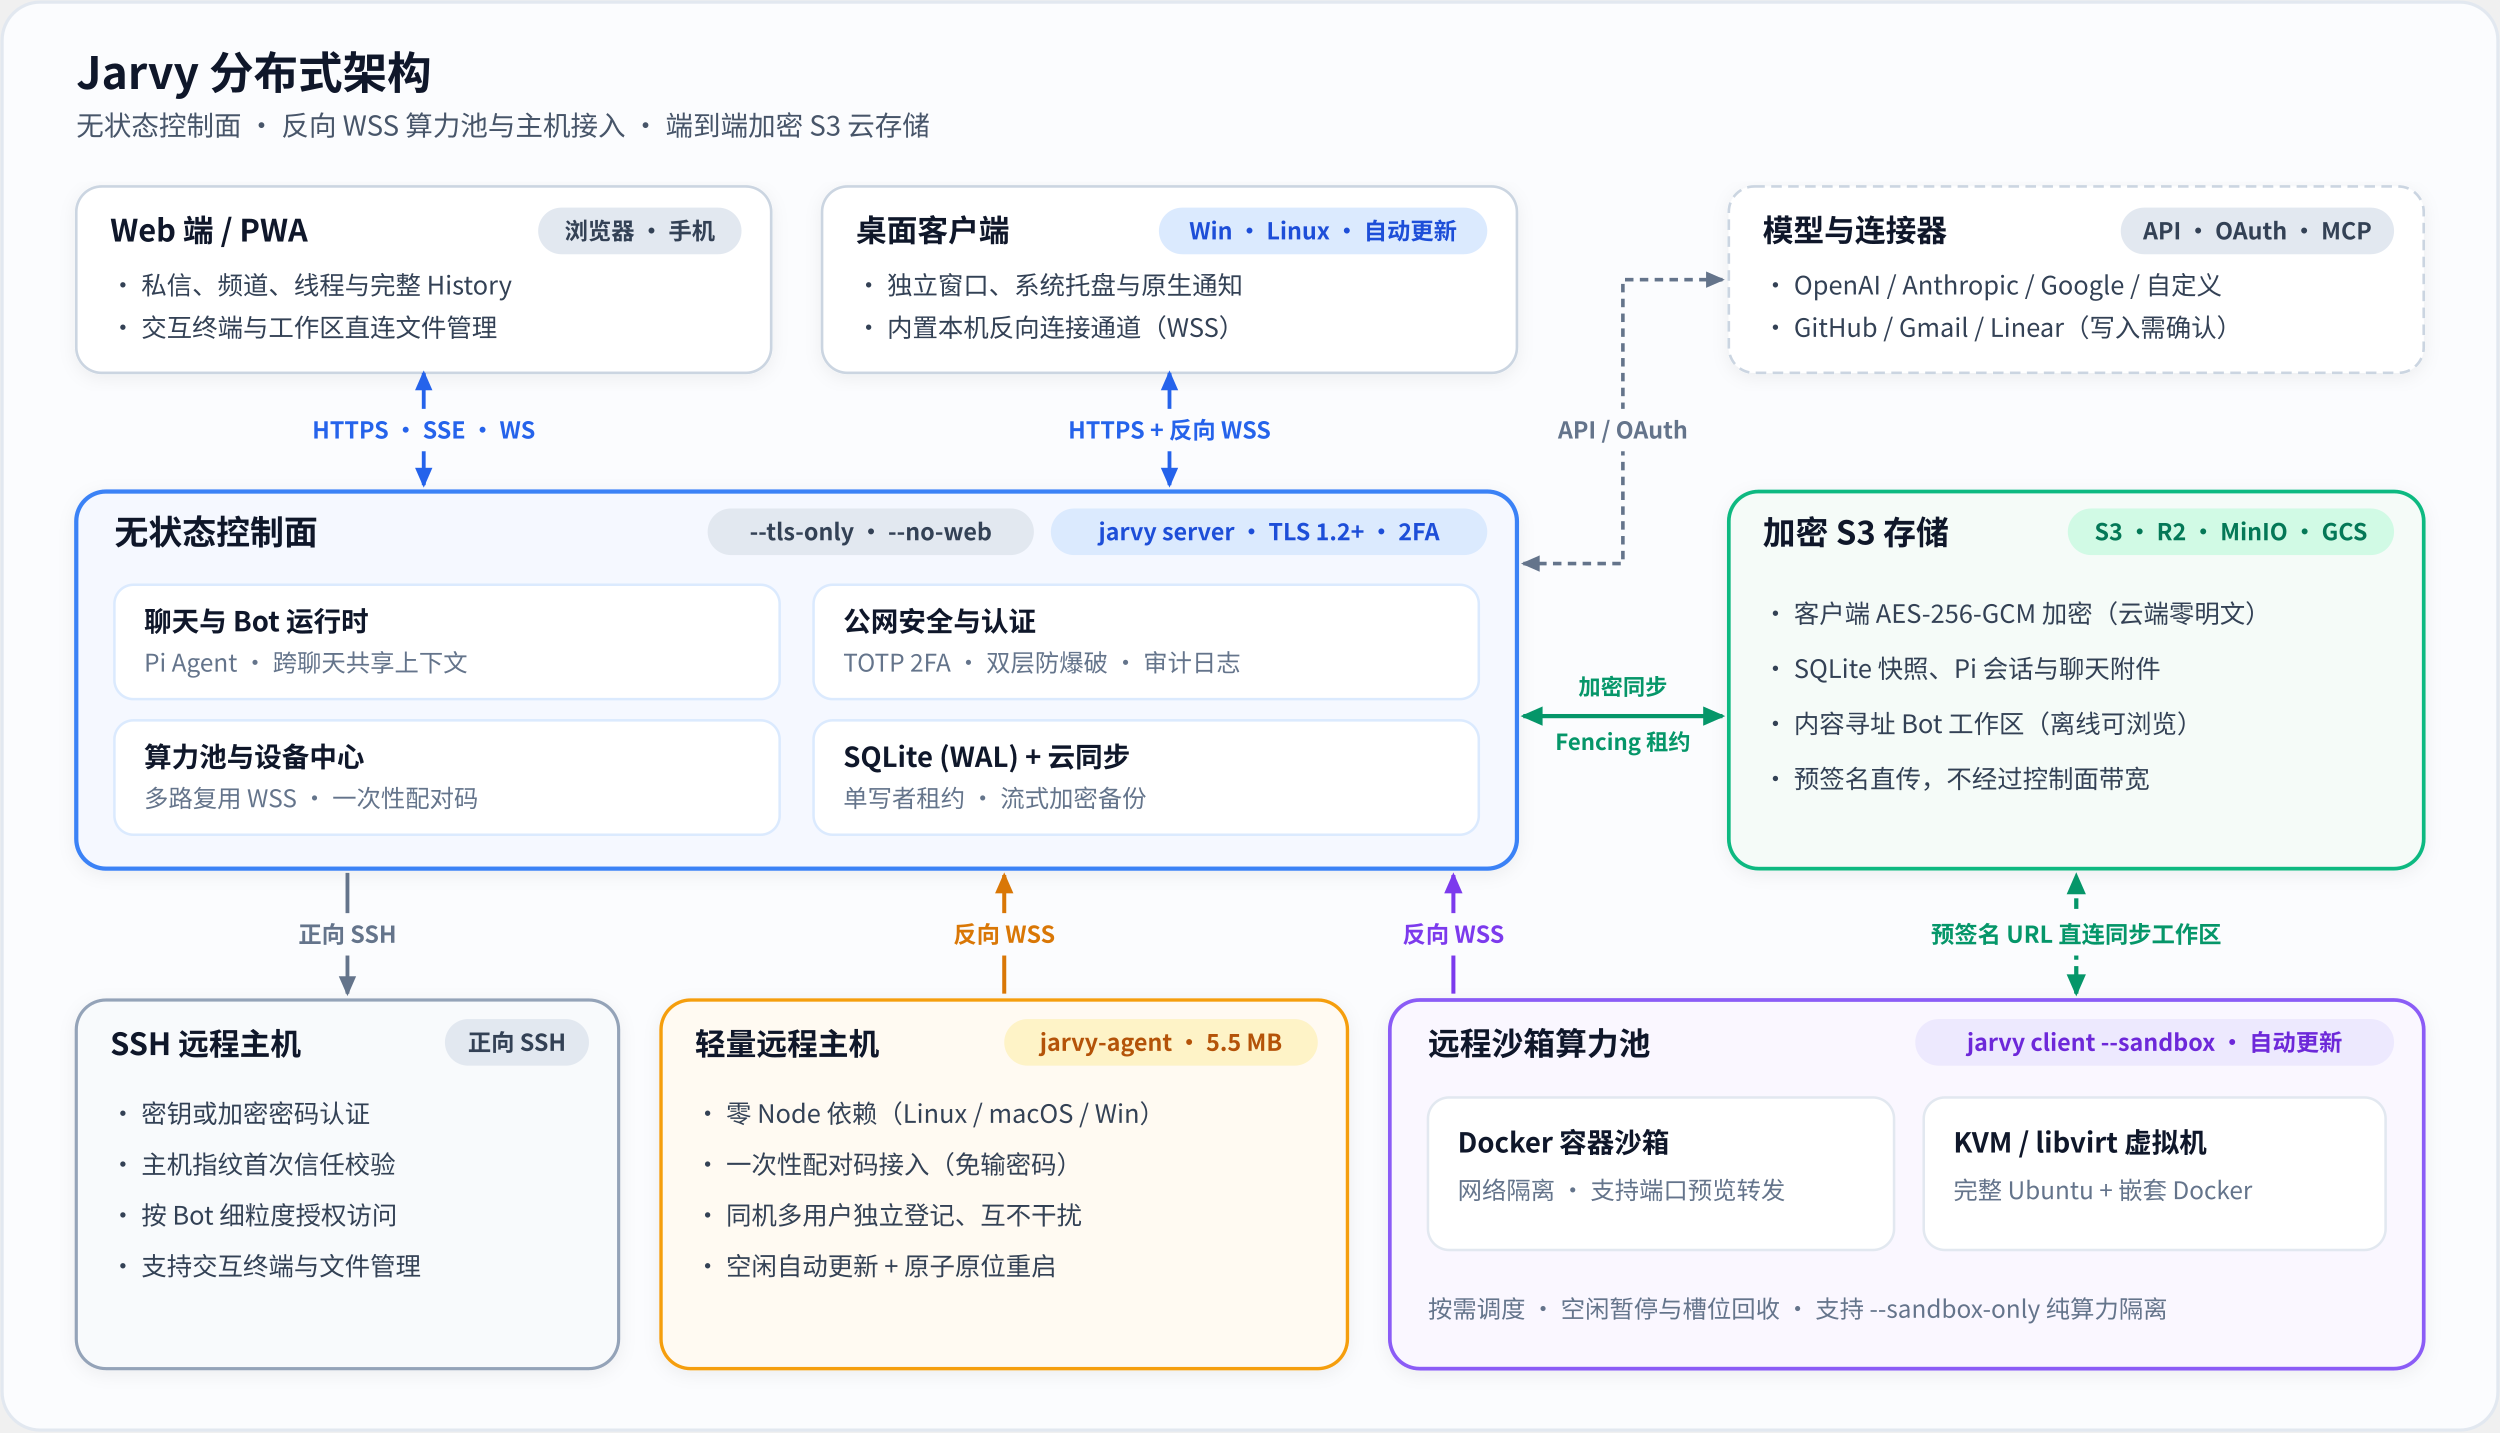
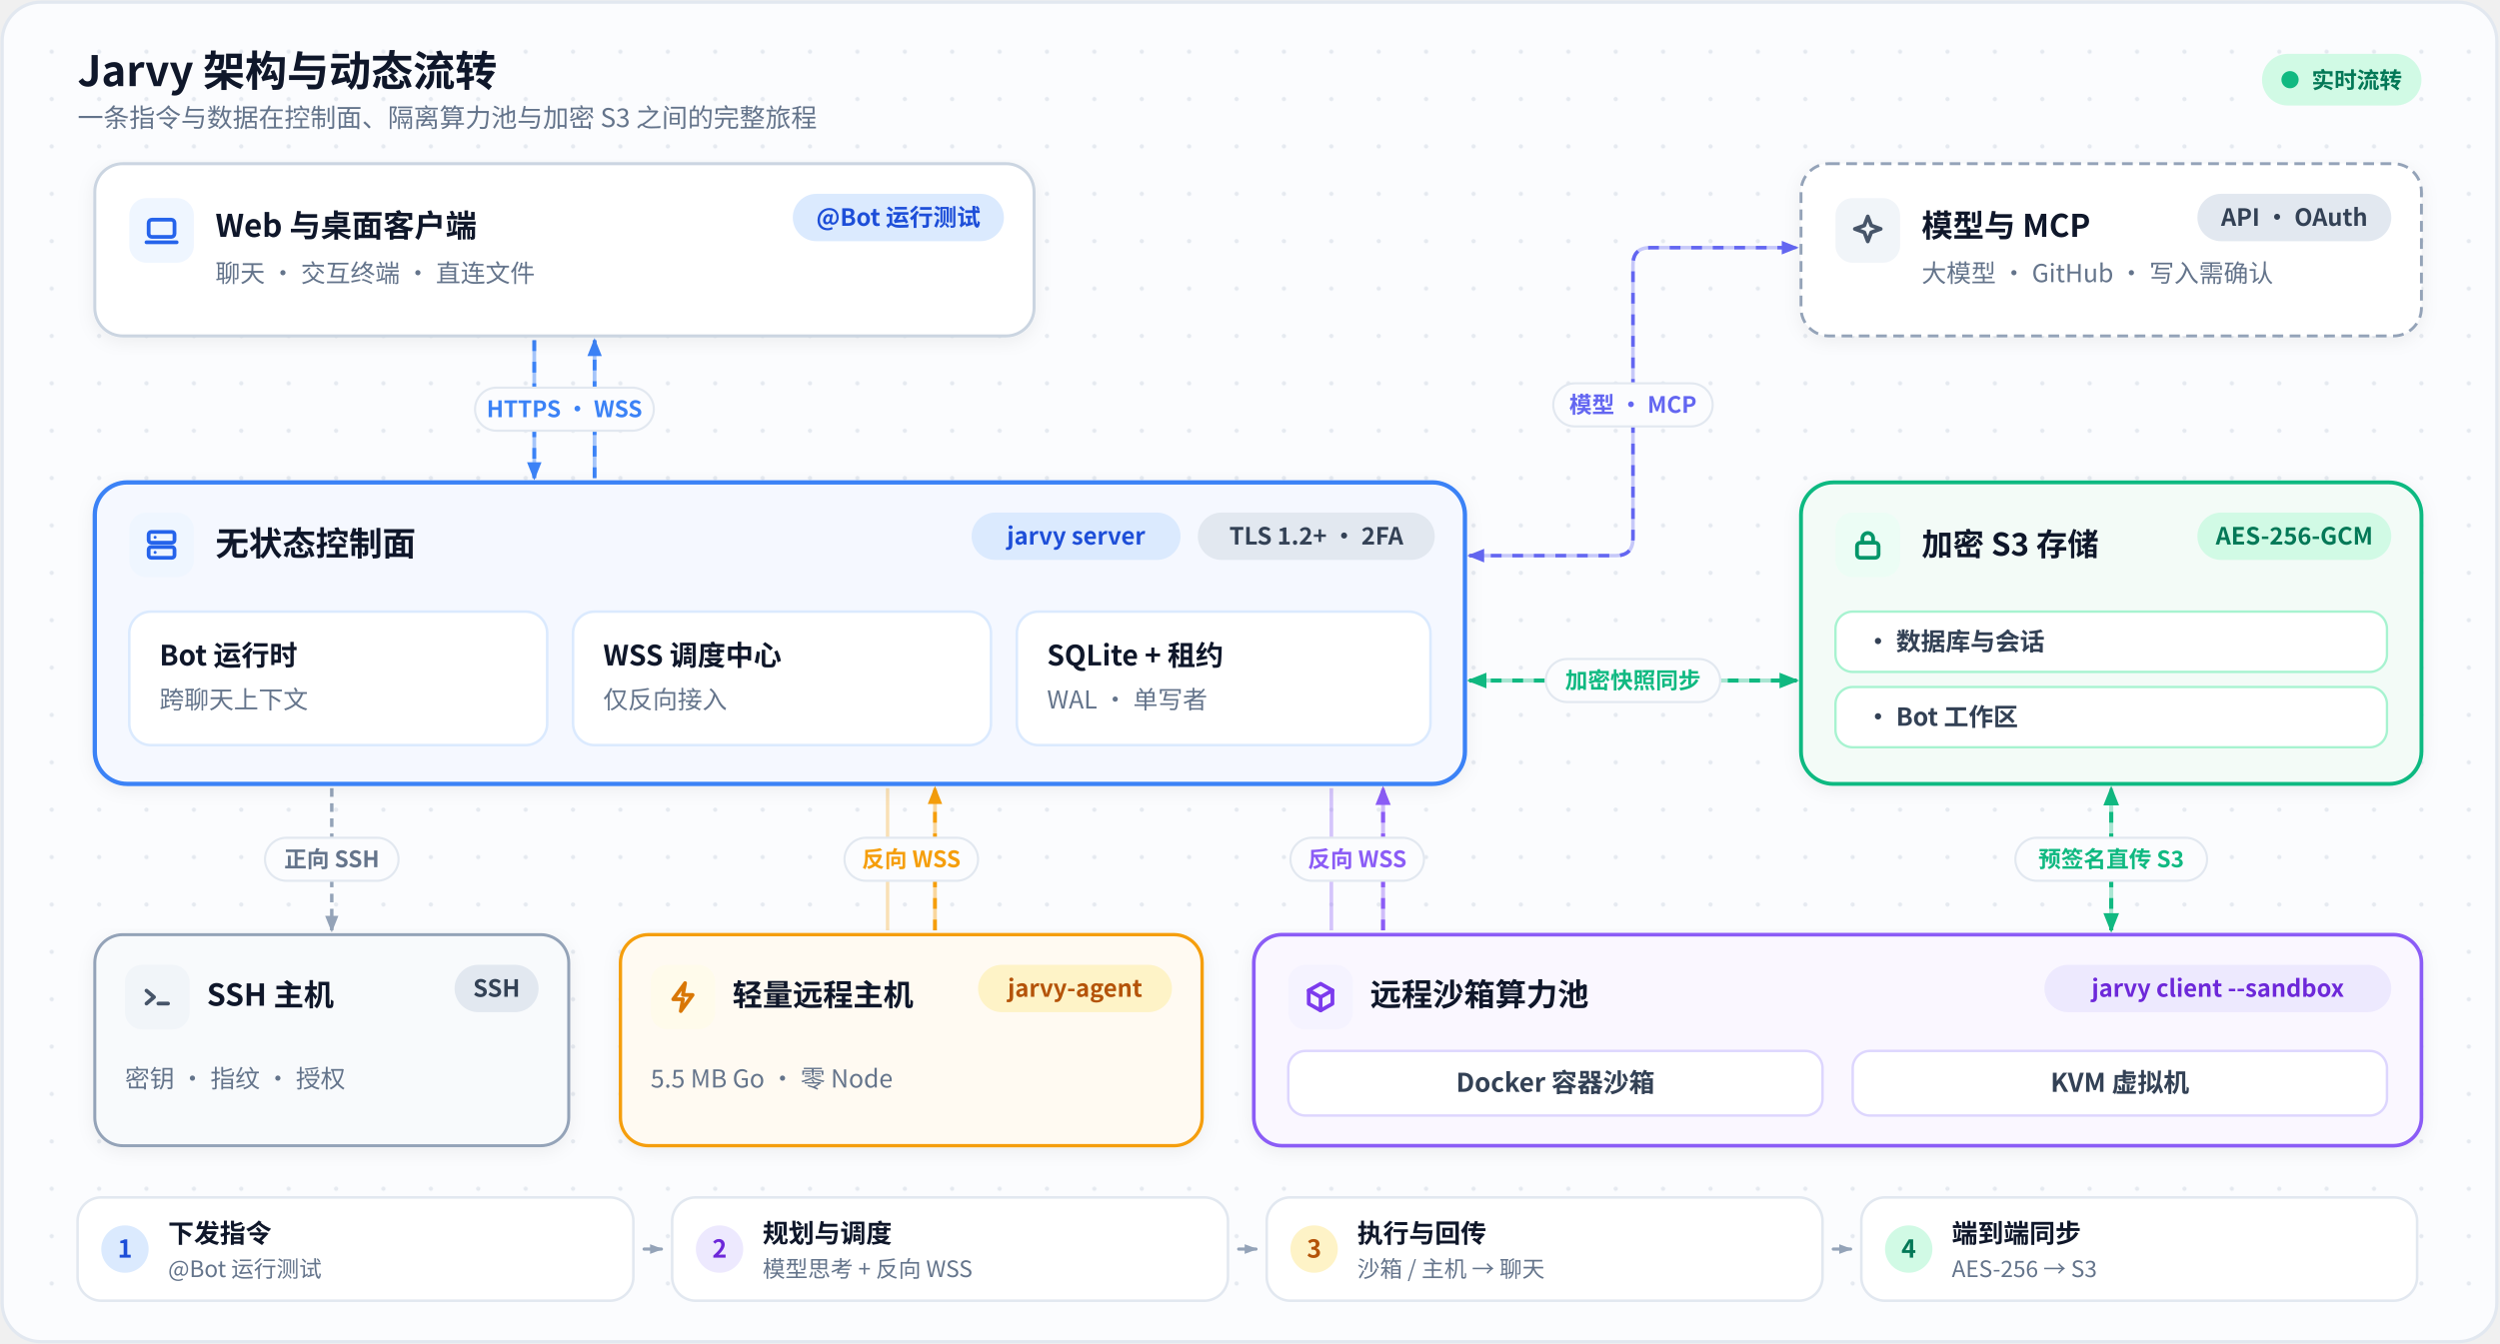
- <svg xmlns="http://www.w3.org/2000/svg" width="1180" height="676" viewBox="0 0 1180 676" role="img" aria-label="Jarvy 分布式架构">
+ <svg xmlns="http://www.w3.org/2000/svg" width="1160" height="624" viewBox="0 0 1160 624" role="img" aria-label="Jarvy 架构与动态流转">
  <defs>
-     <filter id="shadow" x="-5%" y="-5%" width="110%" height="115%">
+     <pattern id="dot-grid" width="22" height="22" patternUnits="userSpaceOnUse">
+       <circle cx="2" cy="2" r="1" fill="#cbd5e1" opacity="0.45" />
+     </pattern>
+     <filter id="shadow" x="-5%" y="-5%" width="110%" height="116%">
      <feDropShadow dx="0" dy="2" stdDeviation="4" flood-color="#000000" flood-opacity="0.06" />
    </filter>
-     <marker id="arr-slate" viewBox="0 0 10 10" refX="8" refY="5" markerWidth="6.5" markerHeight="6.5" orient="auto-start-reverse">
-       <path d="M 1 1.5 L 9 5 L 1 8.5 z" fill="#64748b" />
-     </marker>
-     <marker id="arr-blue" viewBox="0 0 10 10" refX="8" refY="5" markerWidth="6.5" markerHeight="6.5" orient="auto-start-reverse">
-       <path d="M 1 1.5 L 9 5 L 1 8.5 z" fill="#2563eb" />
-     </marker>
-     <marker id="arr-green" viewBox="0 0 10 10" refX="8" refY="5" markerWidth="6.5" markerHeight="6.5" orient="auto-start-reverse">
-       <path d="M 1 1.5 L 9 5 L 1 8.5 z" fill="#059669" />
-     </marker>
-     <marker id="arr-purple" viewBox="0 0 10 10" refX="8" refY="5" markerWidth="6.5" markerHeight="6.5" orient="auto-start-reverse">
-       <path d="M 1 1.5 L 9 5 L 1 8.5 z" fill="#7c3aed" />
-     </marker>
-     <marker id="arr-amber" viewBox="0 0 10 10" refX="8" refY="5" markerWidth="6.5" markerHeight="6.5" orient="auto-start-reverse">
-       <path d="M 1 1.5 L 9 5 L 1 8.5 z" fill="#d97706" />
+     <filter id="glow" x="-60%" y="-60%" width="220%" height="220%">
+       <feGaussianBlur stdDeviation="2.5" />
+     </filter>
+     <marker id="arr-slate" viewBox="0 0 10 10" refX="8" refY="5" markerWidth="6" markerHeight="6" orient="auto-start-reverse">
+       <path d="M 1 1.8 L 9 5 L 1 8.2 z" fill="#94a3b8" />
+     </marker>
+     <marker id="arr-slate-sm" viewBox="0 0 10 10" refX="8" refY="5" markerWidth="5" markerHeight="5" orient="auto">
+       <path d="M 1 2 L 9 5 L 1 8 z" fill="#94a3b8" />
+     </marker>
+     <marker id="arr-blue" viewBox="0 0 10 10" refX="8" refY="5" markerWidth="6" markerHeight="6" orient="auto-start-reverse">
+       <path d="M 1 1.8 L 9 5 L 1 8.2 z" fill="#3b82f6" />
+     </marker>
+     <marker id="arr-indigo" viewBox="0 0 10 10" refX="8" refY="5" markerWidth="6" markerHeight="6" orient="auto-start-reverse">
+       <path d="M 1 1.8 L 9 5 L 1 8.2 z" fill="#6366f1" />
+     </marker>
+     <marker id="arr-green" viewBox="0 0 10 10" refX="8" refY="5" markerWidth="6" markerHeight="6" orient="auto-start-reverse">
+       <path d="M 1 1.8 L 9 5 L 1 8.2 z" fill="#10b981" />
+     </marker>
+     <marker id="arr-purple" viewBox="0 0 10 10" refX="8" refY="5" markerWidth="6" markerHeight="6" orient="auto-start-reverse">
+       <path d="M 1 1.8 L 9 5 L 1 8.2 z" fill="#8b5cf6" />
+     </marker>
+     <marker id="arr-amber" viewBox="0 0 10 10" refX="8" refY="5" markerWidth="6" markerHeight="6" orient="auto-start-reverse">
+       <path d="M 1 1.8 L 9 5 L 1 8.2 z" fill="#f59e0b" />
    </marker>
  </defs>
  <style>
    text { font-family: -apple-system, BlinkMacSystemFont, "Segoe UI", "PingFang SC", "Microsoft YaHei", "Noto Sans CJK SC", sans-serif; }
-     .mono { font-family: ui-monospace, SFMono-Regular, Menlo, Consolas, monospace; }
+     .flow-fwd { stroke-dasharray: 5 5; animation: dash-fwd 1.4s linear infinite; }
+     @keyframes dash-fwd { from { stroke-dashoffset: 20; } to { stroke-dashoffset: 0; } }
+     @media (prefers-reduced-motion: reduce) {
+       .flow-fwd { animation: none; }
+     }
  </style>
-   <rect x="1" y="1" width="1178" height="674" rx="18" fill="#fbfcfe" stroke="#e2e8f0" stroke-width="1.5" />
-   <text x="36" y="42" font-size="21" font-weight="700" fill="#0f172a">Jarvy 分布式架构</text>
-   <text x="36" y="64" font-size="13" fill="#475569">无状态控制面 · 反向 WSS 算力池与主机接入 · 端到端加密 S3 云存储</text>
-   <g filter="url(#shadow)">
-     <rect x="36" y="88" width="328" height="88" rx="12" fill="#ffffff" stroke="#cbd5e1" stroke-width="1.25" />
-   </g>
-   <text x="52" y="114" font-size="14.5" font-weight="700" fill="#0f172a">Web 端 / PWA</text>
-   <g>
-     <rect x="254" y="98" width="96" height="22" rx="11" fill="#e2e8f0" />
-     <text x="302" y="113" text-anchor="middle" font-size="11" font-weight="600" fill="#334155">浏览器 · 手机</text>
-   </g>
-   <text x="52" y="139" font-size="12" fill="#334155">• 私信、频道、线程与完整 History</text>
-   <text x="52" y="159" font-size="12" fill="#334155">• 交互终端与工作区直连文件管理</text>
-   <g filter="url(#shadow)">
-     <rect x="388" y="88" width="328" height="88" rx="12" fill="#ffffff" stroke="#cbd5e1" stroke-width="1.25" />
-   </g>
-   <text x="404" y="114" font-size="14.5" font-weight="700" fill="#0f172a">桌面客户端</text>
-   <g>
-     <rect x="547" y="98" width="155" height="22" rx="11" fill="#dbeafe" />
-     <text x="624.5" y="113" text-anchor="middle" font-size="11" font-weight="600" fill="#1d4ed8">Win · Linux · 自动更新</text>
-   </g>
-   <text x="404" y="139" font-size="12" fill="#334155">• 独立窗口、系统托盘与原生通知</text>
-   <text x="404" y="159" font-size="12" fill="#334155">• 内置本机反向连接通道（WSS）</text>
-   <g filter="url(#shadow)">
-     <rect x="816" y="88" width="328" height="88" rx="12" fill="#ffffff" stroke="#cbd5e1" stroke-width="1.25" stroke-dasharray="5 3" />
-   </g>
-   <text x="832" y="114" font-size="14.5" font-weight="700" fill="#0f172a">模型与连接器</text>
-   <g>
-     <rect x="1001" y="98" width="129" height="22" rx="11" fill="#e2e8f0" />
-     <text x="1065.5" y="113" text-anchor="middle" font-size="11" font-weight="600" fill="#334155">API · OAuth · MCP</text>
-   </g>
-   <text x="832" y="139" font-size="12" fill="#334155">• OpenAI / Anthropic / Google / 自定义</text>
-   <text x="832" y="159" font-size="12" fill="#334155">• GitHub / Gmail / Linear（写入需确认）</text>
-   <g filter="url(#shadow)">
-     <rect x="36" y="232" width="680" height="178" rx="14" fill="#f5f8ff" stroke="#3b82f6" stroke-width="2" />
-   </g>
-   <text x="54" y="257" font-size="16" font-weight="700" fill="#0f172a">无状态控制面</text>
-   <g>
-     <rect x="334" y="240" width="154" height="22" rx="11" fill="#e2e8f0" />
-     <text x="411" y="255" text-anchor="middle" font-size="11" font-weight="600" fill="#334155">--tls-only · --no-web</text>
-   </g>
-   <g>
-     <rect x="496" y="240" width="206" height="22" rx="11" fill="#dbeafe" />
-     <text x="599" y="255" text-anchor="middle" font-size="11" font-weight="600" fill="#1d4ed8">jarvy server · TLS 1.2+ · 2FA</text>
-   </g>
-   <rect x="54" y="276" width="314" height="54" rx="9" fill="#ffffff" stroke="#dbeafe" stroke-width="1.2" />
-   <text x="68" y="298" font-size="13" font-weight="700" fill="#0f172a">聊天与 Bot 运行时</text>
-   <text x="68" y="317" font-size="11.5" fill="#64748b">Pi Agent · 跨聊天共享上下文</text>
-   <rect x="384" y="276" width="314" height="54" rx="9" fill="#ffffff" stroke="#dbeafe" stroke-width="1.2" />
-   <text x="398" y="298" font-size="13" font-weight="700" fill="#0f172a">公网安全与认证</text>
-   <text x="398" y="317" font-size="11.5" fill="#64748b">TOTP 2FA · 双层防爆破 · 审计日志</text>
-   <rect x="54" y="340" width="314" height="54" rx="9" fill="#ffffff" stroke="#dbeafe" stroke-width="1.2" />
-   <text x="68" y="362" font-size="13" font-weight="700" fill="#0f172a">算力池与设备中心</text>
-   <text x="68" y="381" font-size="11.5" fill="#64748b">多路复用 WSS · 一次性配对码</text>
-   <rect x="384" y="340" width="314" height="54" rx="9" fill="#ffffff" stroke="#dbeafe" stroke-width="1.2" />
-   <text x="398" y="362" font-size="13" font-weight="700" fill="#0f172a">SQLite (WAL) + 云同步</text>
-   <text x="398" y="381" font-size="11.5" fill="#64748b">单写者租约 · 流式加密备份</text>
-   <g filter="url(#shadow)">
-     <rect x="816" y="232" width="328" height="178" rx="14" fill="#f5fbf8" stroke="#10b981" stroke-width="1.75" />
-   </g>
-   <text x="832" y="257" font-size="15.5" font-weight="700" fill="#0f172a">加密 S3 存储</text>
-   <g>
-     <rect x="976" y="240" width="154" height="22" rx="11" fill="#d1fae5" />
-     <text x="1053" y="255" text-anchor="middle" font-size="11" font-weight="600" fill="#047857">S3 · R2 · MinIO · GCS</text>
-   </g>
-   <text x="832" y="294" font-size="12" fill="#334155">• 客户端 AES-256-GCM 加密（云端零明文）</text>
-   <text x="832" y="320" font-size="12" fill="#334155">• SQLite 快照、Pi 会话与聊天附件</text>
-   <text x="832" y="346" font-size="12" fill="#334155">• 内容寻址 Bot 工作区（离线可浏览）</text>
-   <text x="832" y="372" font-size="12" fill="#334155">• 预签名直传，不经过控制面带宽</text>
-   <g filter="url(#shadow)">
-     <rect x="36" y="472" width="256" height="174" rx="14" fill="#f8fafc" stroke="#94a3b8" stroke-width="1.5" />
-   </g>
-   <text x="52" y="498" font-size="14.5" font-weight="700" fill="#0f172a">SSH 远程主机</text>
-   <g>
-     <rect x="210" y="481" width="68" height="22" rx="11" fill="#e2e8f0" />
-     <text x="244" y="496" text-anchor="middle" font-size="11" font-weight="600" fill="#334155">正向 SSH</text>
-   </g>
-   <text x="52" y="530" font-size="12" fill="#334155">• 密钥或加密密码认证</text>
-   <text x="52" y="554" font-size="12" fill="#334155">• 主机指纹首次信任校验</text>
-   <text x="52" y="578" font-size="12" fill="#334155">• 按 Bot 细粒度授权访问</text>
-   <text x="52" y="602" font-size="12" fill="#334155">• 支持交互终端与文件管理</text>
-   <g filter="url(#shadow)">
-     <rect x="312" y="472" width="324" height="174" rx="14" fill="#fffaf2" stroke="#f59e0b" stroke-width="1.6" />
-   </g>
-   <text x="328" y="498" font-size="14.5" font-weight="700" fill="#0f172a">轻量远程主机</text>
-   <g>
-     <rect x="474" y="481" width="148" height="22" rx="11" fill="#fef3c7" />
-     <text x="548" y="496" text-anchor="middle" font-size="11" font-weight="600" fill="#b45309">jarvy-agent · 5.5 MB</text>
-   </g>
-   <text x="328" y="530" font-size="12" fill="#334155">• 零 Node 依赖（Linux / macOS / Win）</text>
-   <text x="328" y="554" font-size="12" fill="#334155">• 一次性配对码接入（免输密码）</text>
-   <text x="328" y="578" font-size="12" fill="#334155">• 同机多用户独立登记、互不干扰</text>
-   <text x="328" y="602" font-size="12" fill="#334155">• 空闲自动更新 + 原子原位重启</text>
-   <g filter="url(#shadow)">
-     <rect x="656" y="472" width="488" height="174" rx="14" fill="#faf7ff" stroke="#8b5cf6" stroke-width="1.75" />
-   </g>
-   <text x="674" y="498" font-size="15" font-weight="700" fill="#0f172a">远程沙箱算力池</text>
-   <g>
-     <rect x="904" y="481" width="226" height="22" rx="11" fill="#ede9fe" />
-     <text x="1017" y="496" text-anchor="middle" font-size="11" font-weight="600" fill="#6d28d9">jarvy client --sandbox · 自动更新</text>
-   </g>
-   <rect x="674" y="518" width="220" height="72" rx="10" fill="#ffffff" stroke="#e2e8f0" stroke-width="1.2" />
-   <text x="688" y="544" font-size="13" font-weight="700" fill="#0f172a">Docker 容器沙箱</text>
-   <text x="688" y="566" font-size="11.5" fill="#64748b">网络隔离 · 支持端口预览转发</text>
-   <rect x="908" y="518" width="218" height="72" rx="10" fill="#ffffff" stroke="#e2e8f0" stroke-width="1.2" />
-   <text x="922" y="544" font-size="13" font-weight="700" fill="#0f172a">KVM / libvirt 虚拟机</text>
-   <text x="922" y="566" font-size="11.5" fill="#64748b">完整 Ubuntu + 嵌套 Docker</text>
-   <text x="674" y="622" font-size="11.5" fill="#64748b">按需调度 · 空闲暂停与槽位回收 · 支持 --sandbox-only 纯算力隔离</text>
-   <line x1="200" y1="176" x2="200" y2="229" stroke="#2563eb" stroke-width="1.8" marker-start="url(#arr-blue)" marker-end="url(#arr-blue)" />
-   <rect x="134" y="193" width="132" height="20" rx="6" fill="#fbfcfe" />
-   <text x="200" y="207" text-anchor="middle" font-size="11" font-weight="600" fill="#2563eb">HTTPS · SSE · WS</text>
-   <line x1="552" y1="176" x2="552" y2="229" stroke="#2563eb" stroke-width="1.8" marker-start="url(#arr-blue)" marker-end="url(#arr-blue)" />
-   <rect x="474" y="193" width="156" height="20" rx="6" fill="#fbfcfe" />
-   <text x="552" y="207" text-anchor="middle" font-size="11" font-weight="600" fill="#2563eb">HTTPS + 反向 WSS</text>
-   <path d="M 719 266 L 766 266 L 766 132 L 813 132" fill="none" stroke="#64748b" stroke-width="1.7" stroke-dasharray="4 3" marker-start="url(#arr-slate)" marker-end="url(#arr-slate)" />
-   <rect x="724" y="193" width="84" height="20" rx="6" fill="#fbfcfe" />
-   <text x="766" y="207" text-anchor="middle" font-size="11" font-weight="600" fill="#64748b">API / OAuth</text>
-   <line x1="719" y1="338" x2="813" y2="338" stroke="#059669" stroke-width="2" marker-start="url(#arr-green)" marker-end="url(#arr-green)" />
-   <text x="766" y="328" text-anchor="middle" font-size="10.5" font-weight="600" fill="#059669">加密同步</text>
-   <text x="766" y="354" text-anchor="middle" font-size="10.5" font-weight="600" fill="#059669">Fencing 租约</text>
-   <line x1="164" y1="412" x2="164" y2="469" stroke="#64748b" stroke-width="1.8" marker-end="url(#arr-slate)" />
-   <rect x="108" y="431" width="112" height="20" rx="6" fill="#fbfcfe" />
-   <text x="164" y="445" text-anchor="middle" font-size="11" font-weight="600" fill="#64748b">正向 SSH</text>
-   <line x1="474" y1="469" x2="474" y2="413" stroke="#d97706" stroke-width="1.9" marker-end="url(#arr-amber)" />
-   <rect x="412" y="431" width="124" height="20" rx="6" fill="#fbfcfe" />
-   <text x="474" y="445" text-anchor="middle" font-size="11" font-weight="600" fill="#d97706">反向 WSS</text>
-   <line x1="686" y1="469" x2="686" y2="413" stroke="#7c3aed" stroke-width="1.9" marker-end="url(#arr-purple)" />
-   <rect x="626" y="431" width="120" height="20" rx="6" fill="#fbfcfe" />
-   <text x="686" y="445" text-anchor="middle" font-size="11" font-weight="600" fill="#7c3aed">反向 WSS</text>
-   <line x1="980" y1="469" x2="980" y2="413" stroke="#059669" stroke-width="2" stroke-dasharray="5 3" marker-start="url(#arr-green)" marker-end="url(#arr-green)" />
-   <rect x="876" y="431" width="208" height="20" rx="6" fill="#fbfcfe" />
-   <text x="980" y="445" text-anchor="middle" font-size="11" font-weight="600" fill="#059669">预签名 URL 直连同步工作区</text>
+   <rect x="1" y="1" width="1158" height="622" rx="18" fill="#fbfcfe" stroke="#e2e8f0" stroke-width="1.5" />
+   <rect x="12" y="12" width="1136" height="600" rx="12" fill="url(#dot-grid)" />
+   <text x="36" y="40" font-size="19.5" font-weight="700" fill="#0f172a">Jarvy 架构与动态流转</text>
+   <text x="36" y="59" font-size="12" fill="#64748b">一条指令与数据在控制面、隔离算力池与加密 S3 之间的完整旅程</text>
+   <g>
+     <rect x="1050" y="25" width="74" height="24" rx="12" fill="#d1fae5" />
+     <circle cx="1063" cy="37" r="4" fill="#10b981">
+       <animate attributeName="opacity" values="1;0.35;1" dur="2s" repeatCount="indefinite" />
+     </circle>
+     <text x="1073" y="41" font-size="10.5" font-weight="700" fill="#047857">实时流转</text>
+   </g>
+   <path d="M 248 158 L 248 222" fill="none" stroke="#3b82f6" stroke-width="1.75" opacity="0.45" />
+   <path d="M 248 158 L 248 222" class="flow-fwd" fill="none" stroke="#3b82f6" stroke-width="1.75" marker-end="url(#arr-blue)" />
+   <path d="M 276 222 L 276 158" fill="none" stroke="#3b82f6" stroke-width="1.75" opacity="0.45" />
+   <path d="M 276 222 L 276 158" class="flow-fwd" fill="none" stroke="#3b82f6" stroke-width="1.75" marker-end="url(#arr-blue)" />
+   <g>
+     <rect x="220.5" y="180" width="83" height="20" rx="10" fill="#fbfcfe" stroke="#e2e8f0" stroke-width="1" />
+     <text x="262" y="193.7" text-anchor="middle" font-size="10.5" font-weight="600" fill="#3b82f6">HTTPS · WSS</text>
+   </g>
+   <path d="M 682 258 L 750 258 Q 758 258 758 250 L 758 123 Q 758 115 766 115 L 834 115" fill="none" stroke="#6366f1" stroke-width="1.65" opacity="0.35" />
+   <path d="M 682 258 L 750 258 Q 758 258 758 250 L 758 123 Q 758 115 766 115 L 834 115" class="flow-fwd" fill="none" stroke="#6366f1" stroke-width="1.65" marker-start="url(#arr-indigo)" marker-end="url(#arr-indigo)" />
+   <g>
+     <rect x="721" y="178" width="74" height="20" rx="10" fill="#fbfcfe" stroke="#e2e8f0" stroke-width="1" />
+     <text x="758" y="191.7" text-anchor="middle" font-size="10.5" font-weight="600" fill="#6366f1">模型 · MCP</text>
+   </g>
+   <path d="M 682 316 L 834 316" fill="none" stroke="#10b981" stroke-width="1.9" opacity="0.35" />
+   <path d="M 682 316 L 834 316" class="flow-fwd" fill="none" stroke="#10b981" stroke-width="1.9" marker-start="url(#arr-green)" marker-end="url(#arr-green)" />
+   <g>
+     <rect x="717.5" y="306" width="81" height="20" rx="10" fill="#fbfcfe" stroke="#e2e8f0" stroke-width="1" />
+     <text x="758" y="319.7" text-anchor="middle" font-size="10.5" font-weight="600" fill="#10b981">加密快照同步</text>
+   </g>
+   <path d="M 154 366 L 154 432" fill="none" stroke="#94a3b8" stroke-width="1.6" stroke-dasharray="4 3" marker-end="url(#arr-slate)" />
+   <g>
+     <rect x="123" y="389" width="62" height="20" rx="10" fill="#fbfcfe" stroke="#e2e8f0" stroke-width="1" />
+     <text x="154" y="402.7" text-anchor="middle" font-size="10.5" font-weight="600" fill="#64748b">正向 SSH</text>
+   </g>
+   <path d="M 412 366 L 412 432" fill="none" stroke="#f59e0b" stroke-width="1.6" opacity="0.3" />
+   <path d="M 434 432 L 434 366" fill="none" stroke="#f59e0b" stroke-width="1.75" opacity="0.4" />
+   <path d="M 434 432 L 434 366" class="flow-fwd" fill="none" stroke="#f59e0b" stroke-width="1.75" marker-end="url(#arr-amber)" />
+   <g>
+     <rect x="392" y="389" width="62" height="20" rx="10" fill="#fbfcfe" stroke="#e2e8f0" stroke-width="1" />
+     <text x="423" y="402.7" text-anchor="middle" font-size="10.5" font-weight="600" fill="#f59e0b">反向 WSS</text>
+   </g>
+   <path d="M 618 366 L 618 432" fill="none" stroke="#8b5cf6" stroke-width="1.7" opacity="0.35" />
+   <path d="M 642 432 L 642 366" fill="none" stroke="#8b5cf6" stroke-width="1.85" opacity="0.4" />
+   <path d="M 642 432 L 642 366" class="flow-fwd" fill="none" stroke="#8b5cf6" stroke-width="1.85" marker-end="url(#arr-purple)" />
+   <g>
+     <rect x="599" y="389" width="62" height="20" rx="10" fill="#fbfcfe" stroke="#e2e8f0" stroke-width="1" />
+     <text x="630" y="402.7" text-anchor="middle" font-size="10.5" font-weight="600" fill="#8b5cf6">反向 WSS</text>
+   </g>
+   <path d="M 980 432 L 980 366" fill="none" stroke="#10b981" stroke-width="1.9" opacity="0.35" />
+   <path d="M 980 432 L 980 366" class="flow-fwd" fill="none" stroke="#10b981" stroke-width="1.9" marker-start="url(#arr-green)" marker-end="url(#arr-green)" />
+   <g>
+     <rect x="935.5" y="389" width="89" height="20" rx="10" fill="#fbfcfe" stroke="#e2e8f0" stroke-width="1" />
+     <text x="980" y="402.7" text-anchor="middle" font-size="10.5" font-weight="600" fill="#10b981">预签名直传 S3</text>
+   </g>
+   <g filter="url(#shadow)">
+     <rect x="44" y="76" width="436" height="80" rx="13" fill="#ffffff" stroke="#cbd5e1" stroke-width="1.4" />
+   </g>
+   <rect x="44" y="76" width="436" height="80" rx="13" fill="none" stroke="#3b82f6" stroke-width="2.4" opacity="0">
+     <animate attributeName="opacity" values="0;0;0.92;0;0" keyTimes="0;0;0.065;0.13;1" dur="10s" repeatCount="indefinite" />
+   </rect>
+   <rect x="44" y="76" width="436" height="80" rx="13" fill="none" stroke="#10b981" stroke-width="2.4" opacity="0">
+     <animate attributeName="opacity" values="0;0;0.92;0;0" keyTimes="0;0.71;0.785;0.86;1" dur="10s" repeatCount="indefinite" />
+   </rect>
+   <g>
+     <rect x="60" y="92" width="30" height="30" rx="8" fill="#eff6ff" />
+     <g transform="translate(67, 99)" fill="none" stroke="#2563eb" color="#2563eb" stroke-width="1.75" stroke-linecap="round" stroke-linejoin="round">
+       <rect x="2" y="3" width="12" height="8" rx="1.5" />
+       <path d="M1 13.5h14" />
+     </g>
+   </g>
+   <text x="100" y="110" font-size="14.5" font-weight="700" fill="#0f172a">Web 与桌面客户端</text>
+   <text x="100" y="131" font-size="11.5" fill="#64748b">聊天 · 交互终端 · 直连文件</text>
+   <g opacity="1">
+     <g>
+       <rect x="368" y="90" width="98" height="22" rx="11" fill="#dbeafe" />
+       <text x="417" y="104.85" text-anchor="middle" font-size="11" font-weight="600" fill="#1d4ed8">@Bot 运行测试</text>
+     </g>
+     <animate attributeName="opacity" values="1;1;0.25;0.25;1" keyTimes="0;0.18;0.24;0.88;0.94" dur="10s" repeatCount="indefinite" />
+   </g>
+   <g opacity="0">
+     <g>
+       <rect x="388" y="120" width="78" height="22" rx="11" fill="#d1fae5" />
+       <text x="427" y="134.85" text-anchor="middle" font-size="11" font-weight="600" fill="#047857">✓ 测试通过</text>
+     </g>
+     <animate attributeName="opacity" values="0;0;1;1;0;0" keyTimes="0;0.69;0.74;0.92;0.96;1" dur="10s" repeatCount="indefinite" />
+   </g>
+   <g filter="url(#shadow)">
+     <rect x="836" y="76" width="288" height="80" rx="13" fill="#ffffff" stroke="#94a3b8" stroke-width="1.35" stroke-dasharray="5 3" />
+   </g>
+   <rect x="836" y="76" width="288" height="80" rx="13" fill="none" stroke="#6366f1" stroke-width="2.4" opacity="0">
+     <animate attributeName="opacity" values="0;0;0.92;0;0" keyTimes="0;0.23;0.3;0.37;1" dur="10s" repeatCount="indefinite" />
+   </rect>
+   <g>
+     <rect x="852" y="92" width="30" height="30" rx="8" fill="#f1f5f9" />
+     <g transform="translate(859, 99)" fill="none" stroke="#475569" color="#475569" stroke-width="1.75" stroke-linecap="round" stroke-linejoin="round">
+       <path d="M8 1.5l1.6 4.2 4.4 1.6-4.4 1.6L8 13.1 6.4 8.9 2 7.3l4.4-1.6z" />
+     </g>
+   </g>
+   <text x="892" y="110" font-size="14.5" font-weight="700" fill="#0f172a">模型与 MCP</text>
+   <g>
+     <rect x="1020" y="90" width="90" height="22" rx="11" fill="#e2e8f0" />
+     <text x="1065" y="104.85" text-anchor="middle" font-size="11" font-weight="600" fill="#334155">API · OAuth</text>
+   </g>
+   <text x="892" y="131" font-size="11.5" fill="#64748b">大模型 · GitHub · 写入需确认</text>
+   <g filter="url(#shadow)">
+     <rect x="44" y="224" width="636" height="140" rx="15" fill="#f5f8ff" stroke="#3b82f6" stroke-width="2" />
+   </g>
+   <rect x="44" y="224" width="636" height="140" rx="15" fill="none" stroke="#3b82f6" stroke-width="2.4" opacity="0">
+     <animate attributeName="opacity" values="0;0;0.92;0;0" keyTimes="0;0.12;0.185;0.25;1" dur="10s" repeatCount="indefinite" />
+   </rect>
+   <rect x="44" y="224" width="636" height="140" rx="15" fill="none" stroke="#8b5cf6" stroke-width="2.4" opacity="0">
+     <animate attributeName="opacity" values="0;0;0.92;0;0" keyTimes="0;0.36;0.415;0.47;1" dur="10s" repeatCount="indefinite" />
+   </rect>
+   <g>
+     <rect x="60" y="238" width="30" height="30" rx="8" fill="#eff6ff" />
+     <g transform="translate(67, 245)" fill="none" stroke="#2563eb" color="#2563eb" stroke-width="1.75" stroke-linecap="round" stroke-linejoin="round">
+       <rect x="2" y="2" width="12" height="5" rx="1.2" />
+       <rect x="2" y="9" width="12" height="5" rx="1.2" />
+       <circle cx="5" cy="4.5" r="0.7" fill="currentColor" stroke="none" />
+       <circle cx="5" cy="11.5" r="0.7" fill="currentColor" stroke="none" />
+     </g>
+   </g>
+   <text x="100" y="258" font-size="15.5" font-weight="700" fill="#0f172a">无状态控制面</text>
+   <g>
+     <rect x="451" y="238" width="97" height="22" rx="11" fill="#dbeafe" />
+     <text x="499.5" y="252.85" text-anchor="middle" font-size="11" font-weight="600" fill="#1d4ed8">jarvy server</text>
+   </g>
+   <g>
+     <rect x="556" y="238" width="110" height="22" rx="11" fill="#e2e8f0" />
+     <text x="611" y="252.85" text-anchor="middle" font-size="11" font-weight="600" fill="#334155">TLS 1.2+ · 2FA</text>
+   </g>
+   <rect x="60" y="284" width="194" height="62" rx="10" fill="#ffffff" stroke="#dbeafe" stroke-width="1.2" />
+   <text x="74" y="309" font-size="13" font-weight="700" fill="#0f172a">Bot 运行时</text>
+   <text x="74" y="329" font-size="11.5" fill="#64748b">跨聊天上下文</text>
+   <rect x="266" y="284" width="194" height="62" rx="10" fill="#ffffff" stroke="#dbeafe" stroke-width="1.2" />
+   <text x="280" y="309" font-size="13" font-weight="700" fill="#0f172a">WSS 调度中心</text>
+   <text x="280" y="329" font-size="11.5" fill="#64748b">仅反向接入</text>
+   <rect x="472" y="284" width="192" height="62" rx="10" fill="#ffffff" stroke="#dbeafe" stroke-width="1.2" />
+   <text x="486" y="309" font-size="13" font-weight="700" fill="#0f172a">SQLite + 租约</text>
+   <text x="486" y="329" font-size="11.5" fill="#64748b">WAL · 单写者</text>
+   <g filter="url(#shadow)">
+     <rect x="836" y="224" width="288" height="140" rx="15" fill="#f3fbf7" stroke="#10b981" stroke-width="1.8" />
+   </g>
+   <rect x="836" y="224" width="288" height="140" rx="15" fill="none" stroke="#10b981" stroke-width="2.4" opacity="0">
+     <animate attributeName="opacity" values="0;0;0.92;0;0" keyTimes="0;0.78;0.87;0.96;1" dur="10s" repeatCount="indefinite" />
+   </rect>
+   <g>
+     <rect x="852" y="238" width="30" height="30" rx="8" fill="#ecfdf5" />
+     <g transform="translate(859, 245)" fill="none" stroke="#059669" color="#059669" stroke-width="1.75" stroke-linecap="round" stroke-linejoin="round">
+       <rect x="3" y="7" width="10" height="7" rx="1.5" />
+       <path d="M5.5 7V5a2.5 2.5 0 0 1 5 0v2" />
+     </g>
+   </g>
+   <text x="892" y="258" font-size="14.5" font-weight="700" fill="#0f172a">加密 S3 存储</text>
+   <g>
+     <rect x="1020" y="238" width="90" height="22" rx="11" fill="#d1fae5" />
+     <text x="1065" y="252.85" text-anchor="middle" font-size="11" font-weight="600" fill="#047857">AES-256-GCM</text>
+   </g>
+   <rect x="852" y="284" width="256" height="28" rx="8" fill="#ffffff" stroke="#a7f3d0" stroke-width="1.1" />
+   <text x="866" y="302" font-size="11.5" font-weight="600" fill="#334155">• 数据库与会话</text>
+   <rect x="852" y="319" width="256" height="28" rx="8" fill="#ffffff" stroke="#a7f3d0" stroke-width="1.1" />
+   <text x="866" y="337" font-size="11.5" font-weight="600" fill="#334155">• Bot 工作区</text>
+   <g filter="url(#shadow)">
+     <rect x="44" y="434" width="220" height="98" rx="13" fill="#f8fafc" stroke="#94a3b8" stroke-width="1.4" />
+   </g>
+   <g>
+     <rect x="58" y="448" width="30" height="30" rx="8" fill="#f1f5f9" />
+     <g transform="translate(65, 455)" fill="none" stroke="#475569" color="#475569" stroke-width="1.75" stroke-linecap="round" stroke-linejoin="round">
+       <path d="M3 5l3.5 3L3 11" />
+       <path d="M8.5 11H13" />
+     </g>
+   </g>
+   <text x="96" y="467" font-size="14" font-weight="700" fill="#0f172a">SSH 主机</text>
+   <g>
+     <rect x="211" y="448" width="39" height="22" rx="11" fill="#e2e8f0" />
+     <text x="230.5" y="462.85" text-anchor="middle" font-size="11" font-weight="600" fill="#334155">SSH</text>
+   </g>
+   <text x="58" y="505" font-size="11.5" fill="#64748b">密钥 · 指纹 · 授权</text>
+   <g filter="url(#shadow)">
+     <rect x="288" y="434" width="270" height="98" rx="13" fill="#fffaf2" stroke="#f59e0b" stroke-width="1.55" />
+   </g>
+   <rect x="288" y="434" width="270" height="98" rx="13" fill="none" stroke="#f59e0b" stroke-width="2.4" opacity="0">
+     <animate attributeName="opacity" values="0;0;0.92;0;0" keyTimes="0;0.49;0.55;0.61;1" dur="10s" repeatCount="indefinite" />
+   </rect>
+   <g>
+     <rect x="302" y="448" width="30" height="30" rx="8" fill="#fffbeb" />
+     <g transform="translate(309, 455)" fill="none" stroke="#d97706" color="#d97706" stroke-width="1.75" stroke-linecap="round" stroke-linejoin="round">
+       <path d="M9 1.5L3.5 9H8l-1 5.5L12.5 7H8z" />
+     </g>
+   </g>
+   <text x="340" y="467" font-size="14" font-weight="700" fill="#0f172a">轻量远程主机</text>
+   <g>
+     <rect x="454" y="448" width="90" height="22" rx="11" fill="#fef3c7" />
+     <text x="499" y="462.85" text-anchor="middle" font-size="11" font-weight="600" fill="#b45309">jarvy-agent</text>
+   </g>
+   <text x="302" y="505" font-size="11.5" fill="#64748b">5.5 MB Go · 零 Node</text>
+   <g filter="url(#shadow)">
+     <rect x="582" y="434" width="542" height="98" rx="13" fill="#faf7ff" stroke="#8b5cf6" stroke-width="1.7" />
+   </g>
+   <rect x="582" y="434" width="542" height="98" rx="13" fill="none" stroke="#8b5cf6" stroke-width="2.4" opacity="0">
+     <animate attributeName="opacity" values="0;0;0.92;0;0" keyTimes="0;0.48;0.55;0.62;1" dur="10s" repeatCount="indefinite" />
+   </rect>
+   <g>
+     <rect x="598" y="448" width="30" height="30" rx="8" fill="#f5f3ff" />
+     <g transform="translate(605, 455)" fill="none" stroke="#7c3aed" color="#7c3aed" stroke-width="1.75" stroke-linecap="round" stroke-linejoin="round">
+       <path d="M8 1.8l5.5 3.1v6.2L8 14.2 2.5 11.1V4.9z" />
+       <path d="M2.5 4.9L8 8l5.5-3.1M8 8v6.2" />
+     </g>
+   </g>
+   <text x="636" y="467" font-size="14.5" font-weight="700" fill="#0f172a">远程沙箱算力池</text>
+   <g>
+     <rect x="949" y="448" width="161" height="22" rx="11" fill="#ede9fe" />
+     <text x="1029.5" y="462.85" text-anchor="middle" font-size="11" font-weight="600" fill="#6d28d9">jarvy client --sandbox</text>
+   </g>
+   <rect x="598" y="488" width="248" height="30" rx="8" fill="#ffffff" stroke="#ddd6fe" stroke-width="1.15" />
+   <text x="722" y="507" text-anchor="middle" font-size="12" font-weight="600" fill="#334155">Docker 容器沙箱</text>
+   <rect x="860" y="488" width="248" height="30" rx="8" fill="#ffffff" stroke="#ddd6fe" stroke-width="1.15" />
+   <text x="984" y="507" text-anchor="middle" font-size="12" font-weight="600" fill="#334155">KVM 虚拟机</text>
+   <g opacity="0">
+     <circle r="11" fill="#2563eb" opacity="0.22" filter="url(#glow)" />
+     <circle r="5" fill="#2563eb" stroke="#ffffff" stroke-width="1.35" />
+     <animate attributeName="opacity" values="0;0;1;1;0;0" keyTimes="0;0.02;0.032;0.128;0.14;1" dur="10s" repeatCount="indefinite" />
+     <animateMotion path="M 248 158 L 248 222" keyPoints="0;0;1;1" keyTimes="0;0.02;0.14;1" calcMode="linear" dur="10s" repeatCount="indefinite" />
+   </g>
+   <g opacity="0">
+     <circle r="11" fill="#4f46e5" opacity="0.22" filter="url(#glow)" />
+     <circle r="5" fill="#4f46e5" stroke="#ffffff" stroke-width="1.35" />
+     <animate attributeName="opacity" values="0;0;1;1;0;0" keyTimes="0;0.18;0.192;0.268;0.28;1" dur="10s" repeatCount="indefinite" />
+     <animateMotion path="M 682 258 L 750 258 Q 758 258 758 250 L 758 123 Q 758 115 766 115 L 834 115" keyPoints="0;0;1;1" keyTimes="0;0.18;0.28;1" calcMode="linear" dur="10s" repeatCount="indefinite" />
+   </g>
+   <g opacity="0">
+     <circle r="11" fill="#4f46e5" opacity="0.22" filter="url(#glow)" />
+     <circle r="5" fill="#4f46e5" stroke="#ffffff" stroke-width="1.35" />
+     <animate attributeName="opacity" values="0;0;1;1;0;0" keyTimes="0;0.3;0.312;0.388;0.4;1" dur="10s" repeatCount="indefinite" />
+     <animateMotion path="M 834 115 L 766 115 Q 758 115 758 123 L 758 250 Q 758 258 750 258 L 682 258" keyPoints="0;0;1;1" keyTimes="0;0.3;0.4;1" calcMode="linear" dur="10s" repeatCount="indefinite" />
+   </g>
+   <g opacity="0">
+     <circle r="11" fill="#7c3aed" opacity="0.22" filter="url(#glow)" />
+     <circle r="5" fill="#7c3aed" stroke="#ffffff" stroke-width="1.35" />
+     <animate attributeName="opacity" values="0;0;1;1;0;0" keyTimes="0;0.41;0.422;0.488;0.5;1" dur="10s" repeatCount="indefinite" />
+     <animateMotion path="M 618 366 L 618 432" keyPoints="0;0;1;1" keyTimes="0;0.41;0.5;1" calcMode="linear" dur="10s" repeatCount="indefinite" />
+   </g>
+   <g opacity="0">
+     <circle r="10" fill="#d97706" opacity="0.22" filter="url(#glow)" />
+     <circle r="4" fill="#d97706" stroke="#ffffff" stroke-width="1.35" />
+     <animate attributeName="opacity" values="0;0;1;1;0;0" keyTimes="0;0.43;0.442;0.498;0.51;1" dur="10s" repeatCount="indefinite" />
+     <animateMotion path="M 412 366 L 412 432" keyPoints="0;0;1;1" keyTimes="0;0.43;0.51;1" calcMode="linear" dur="10s" repeatCount="indefinite" />
+   </g>
+   <g opacity="0">
+     <circle r="11" fill="#7c3aed" opacity="0.22" filter="url(#glow)" />
+     <circle r="5" fill="#7c3aed" stroke="#ffffff" stroke-width="1.35" />
+     <animate attributeName="opacity" values="0;0;1;1;0;0" keyTimes="0;0.57;0.582;0.638;0.65;1" dur="10s" repeatCount="indefinite" />
+     <animateMotion path="M 642 432 L 642 366" keyPoints="0;0;1;1" keyTimes="0;0.57;0.65;1" calcMode="linear" dur="10s" repeatCount="indefinite" />
+   </g>
+   <g opacity="0">
+     <circle r="10" fill="#d97706" opacity="0.22" filter="url(#glow)" />
+     <circle r="4" fill="#d97706" stroke="#ffffff" stroke-width="1.35" />
+     <animate attributeName="opacity" values="0;0;1;1;0;0" keyTimes="0;0.58;0.592;0.648;0.66;1" dur="10s" repeatCount="indefinite" />
+     <animateMotion path="M 434 432 L 434 366" keyPoints="0;0;1;1" keyTimes="0;0.58;0.66;1" calcMode="linear" dur="10s" repeatCount="indefinite" />
+   </g>
+   <g opacity="0">
+     <circle r="11" fill="#0284c7" opacity="0.22" filter="url(#glow)" />
+     <circle r="5" fill="#0284c7" stroke="#ffffff" stroke-width="1.35" />
+     <animate attributeName="opacity" values="0;0;1;1;0;0" keyTimes="0;0.64;0.652;0.718;0.73;1" dur="10s" repeatCount="indefinite" />
+     <animateMotion path="M 276 222 L 276 158" keyPoints="0;0;1;1" keyTimes="0;0.64;0.73;1" calcMode="linear" dur="10s" repeatCount="indefinite" />
+   </g>
+   <g opacity="0">
+     <circle r="11" fill="#059669" opacity="0.22" filter="url(#glow)" />
+     <circle r="5" fill="#059669" stroke="#ffffff" stroke-width="1.35" />
+     <animate attributeName="opacity" values="0;0;1;1;0;0" keyTimes="0;0.69;0.702;0.818;0.83;1" dur="10s" repeatCount="indefinite" />
+     <animateMotion path="M 980 432 L 980 366" keyPoints="0;0;1;1" keyTimes="0;0.69;0.83;1" calcMode="linear" dur="10s" repeatCount="indefinite" />
+   </g>
+   <g opacity="0">
+     <circle r="11" fill="#059669" opacity="0.22" filter="url(#glow)" />
+     <circle r="5" fill="#059669" stroke="#ffffff" stroke-width="1.35" />
+     <animate attributeName="opacity" values="0;0;1;1;0;0" keyTimes="0;0.74;0.752;0.878;0.89;1" dur="10s" repeatCount="indefinite" />
+     <animateMotion path="M 682 316 L 834 316" keyPoints="0;0;1;1" keyTimes="0;0.74;0.89;1" calcMode="linear" dur="10s" repeatCount="indefinite" />
+   </g>
+   <g>
+     <rect x="36" y="556" width="258" height="48" rx="11" fill="#ffffff" stroke="#e2e8f0" stroke-width="1.2" />
+     <rect x="36" y="556" width="258" height="48" rx="11" fill="none" stroke="#3b82f6" stroke-width="2.4" opacity="0">
+       <animate attributeName="opacity" values="0;0;0.92;0;0" keyTimes="0;0;0.11;0.22;1" dur="10s" repeatCount="indefinite" />
+     </rect>
+     <circle cx="58" cy="580" r="11" fill="#dbeafe" />
+     <text x="58" y="584" text-anchor="middle" font-size="11.5" font-weight="700" fill="#1d4ed8">1</text>
+     <text x="78" y="577" font-size="12" font-weight="700" fill="#0f172a">下发指令</text>
+     <text x="78" y="593" font-size="10.5" fill="#64748b">@Bot 运行测试</text>
+   </g>
+   <path d="M 299 580 L 307 580" stroke="#94a3b8" stroke-width="1.5" stroke-linecap="round" marker-end="url(#arr-slate-sm)" />
+   <g>
+     <rect x="312" y="556" width="258" height="48" rx="11" fill="#ffffff" stroke="#e2e8f0" stroke-width="1.2" />
+     <rect x="312" y="556" width="258" height="48" rx="11" fill="none" stroke="#6366f1" stroke-width="2.4" opacity="0">
+       <animate attributeName="opacity" values="0;0;0.92;0;0" keyTimes="0;0.2;0.345;0.49;1" dur="10s" repeatCount="indefinite" />
+     </rect>
+     <circle cx="334" cy="580" r="11" fill="#ede9fe" />
+     <text x="334" y="584" text-anchor="middle" font-size="11.5" font-weight="700" fill="#6d28d9">2</text>
+     <text x="354" y="577" font-size="12" font-weight="700" fill="#0f172a">规划与调度</text>
+     <text x="354" y="593" font-size="10.5" fill="#64748b">模型思考 + 反向 WSS</text>
+   </g>
+   <path d="M 575 580 L 583 580" stroke="#94a3b8" stroke-width="1.5" stroke-linecap="round" marker-end="url(#arr-slate-sm)" />
+   <g>
+     <rect x="588" y="556" width="258" height="48" rx="11" fill="#ffffff" stroke="#e2e8f0" stroke-width="1.2" />
+     <rect x="588" y="556" width="258" height="48" rx="11" fill="none" stroke="#8b5cf6" stroke-width="2.4" opacity="0">
+       <animate attributeName="opacity" values="0;0;0.92;0;0" keyTimes="0;0.46;0.61;0.76;1" dur="10s" repeatCount="indefinite" />
+     </rect>
+     <circle cx="610" cy="580" r="11" fill="#fef3c7" />
+     <text x="610" y="584" text-anchor="middle" font-size="11.5" font-weight="700" fill="#b45309">3</text>
+     <text x="630" y="577" font-size="12" font-weight="700" fill="#0f172a">执行与回传</text>
+     <text x="630" y="593" font-size="10.5" fill="#64748b">沙箱 / 主机 → 聊天</text>
+   </g>
+   <path d="M 851 580 L 859 580" stroke="#94a3b8" stroke-width="1.5" stroke-linecap="round" marker-end="url(#arr-slate-sm)" />
+   <g>
+     <rect x="864" y="556" width="258" height="48" rx="11" fill="#ffffff" stroke="#e2e8f0" stroke-width="1.2" />
+     <rect x="864" y="556" width="258" height="48" rx="11" fill="none" stroke="#10b981" stroke-width="2.4" opacity="0">
+       <animate attributeName="opacity" values="0;0;0.92;0;0" keyTimes="0;0.7;0.84;0.98;1" dur="10s" repeatCount="indefinite" />
+     </rect>
+     <circle cx="886" cy="580" r="11" fill="#d1fae5" />
+     <text x="886" y="584" text-anchor="middle" font-size="11.5" font-weight="700" fill="#047857">4</text>
+     <text x="906" y="577" font-size="12" font-weight="700" fill="#0f172a">端到端同步</text>
+     <text x="906" y="593" font-size="10.5" fill="#64748b">AES-256 → S3</text>
+   </g>
</svg>
